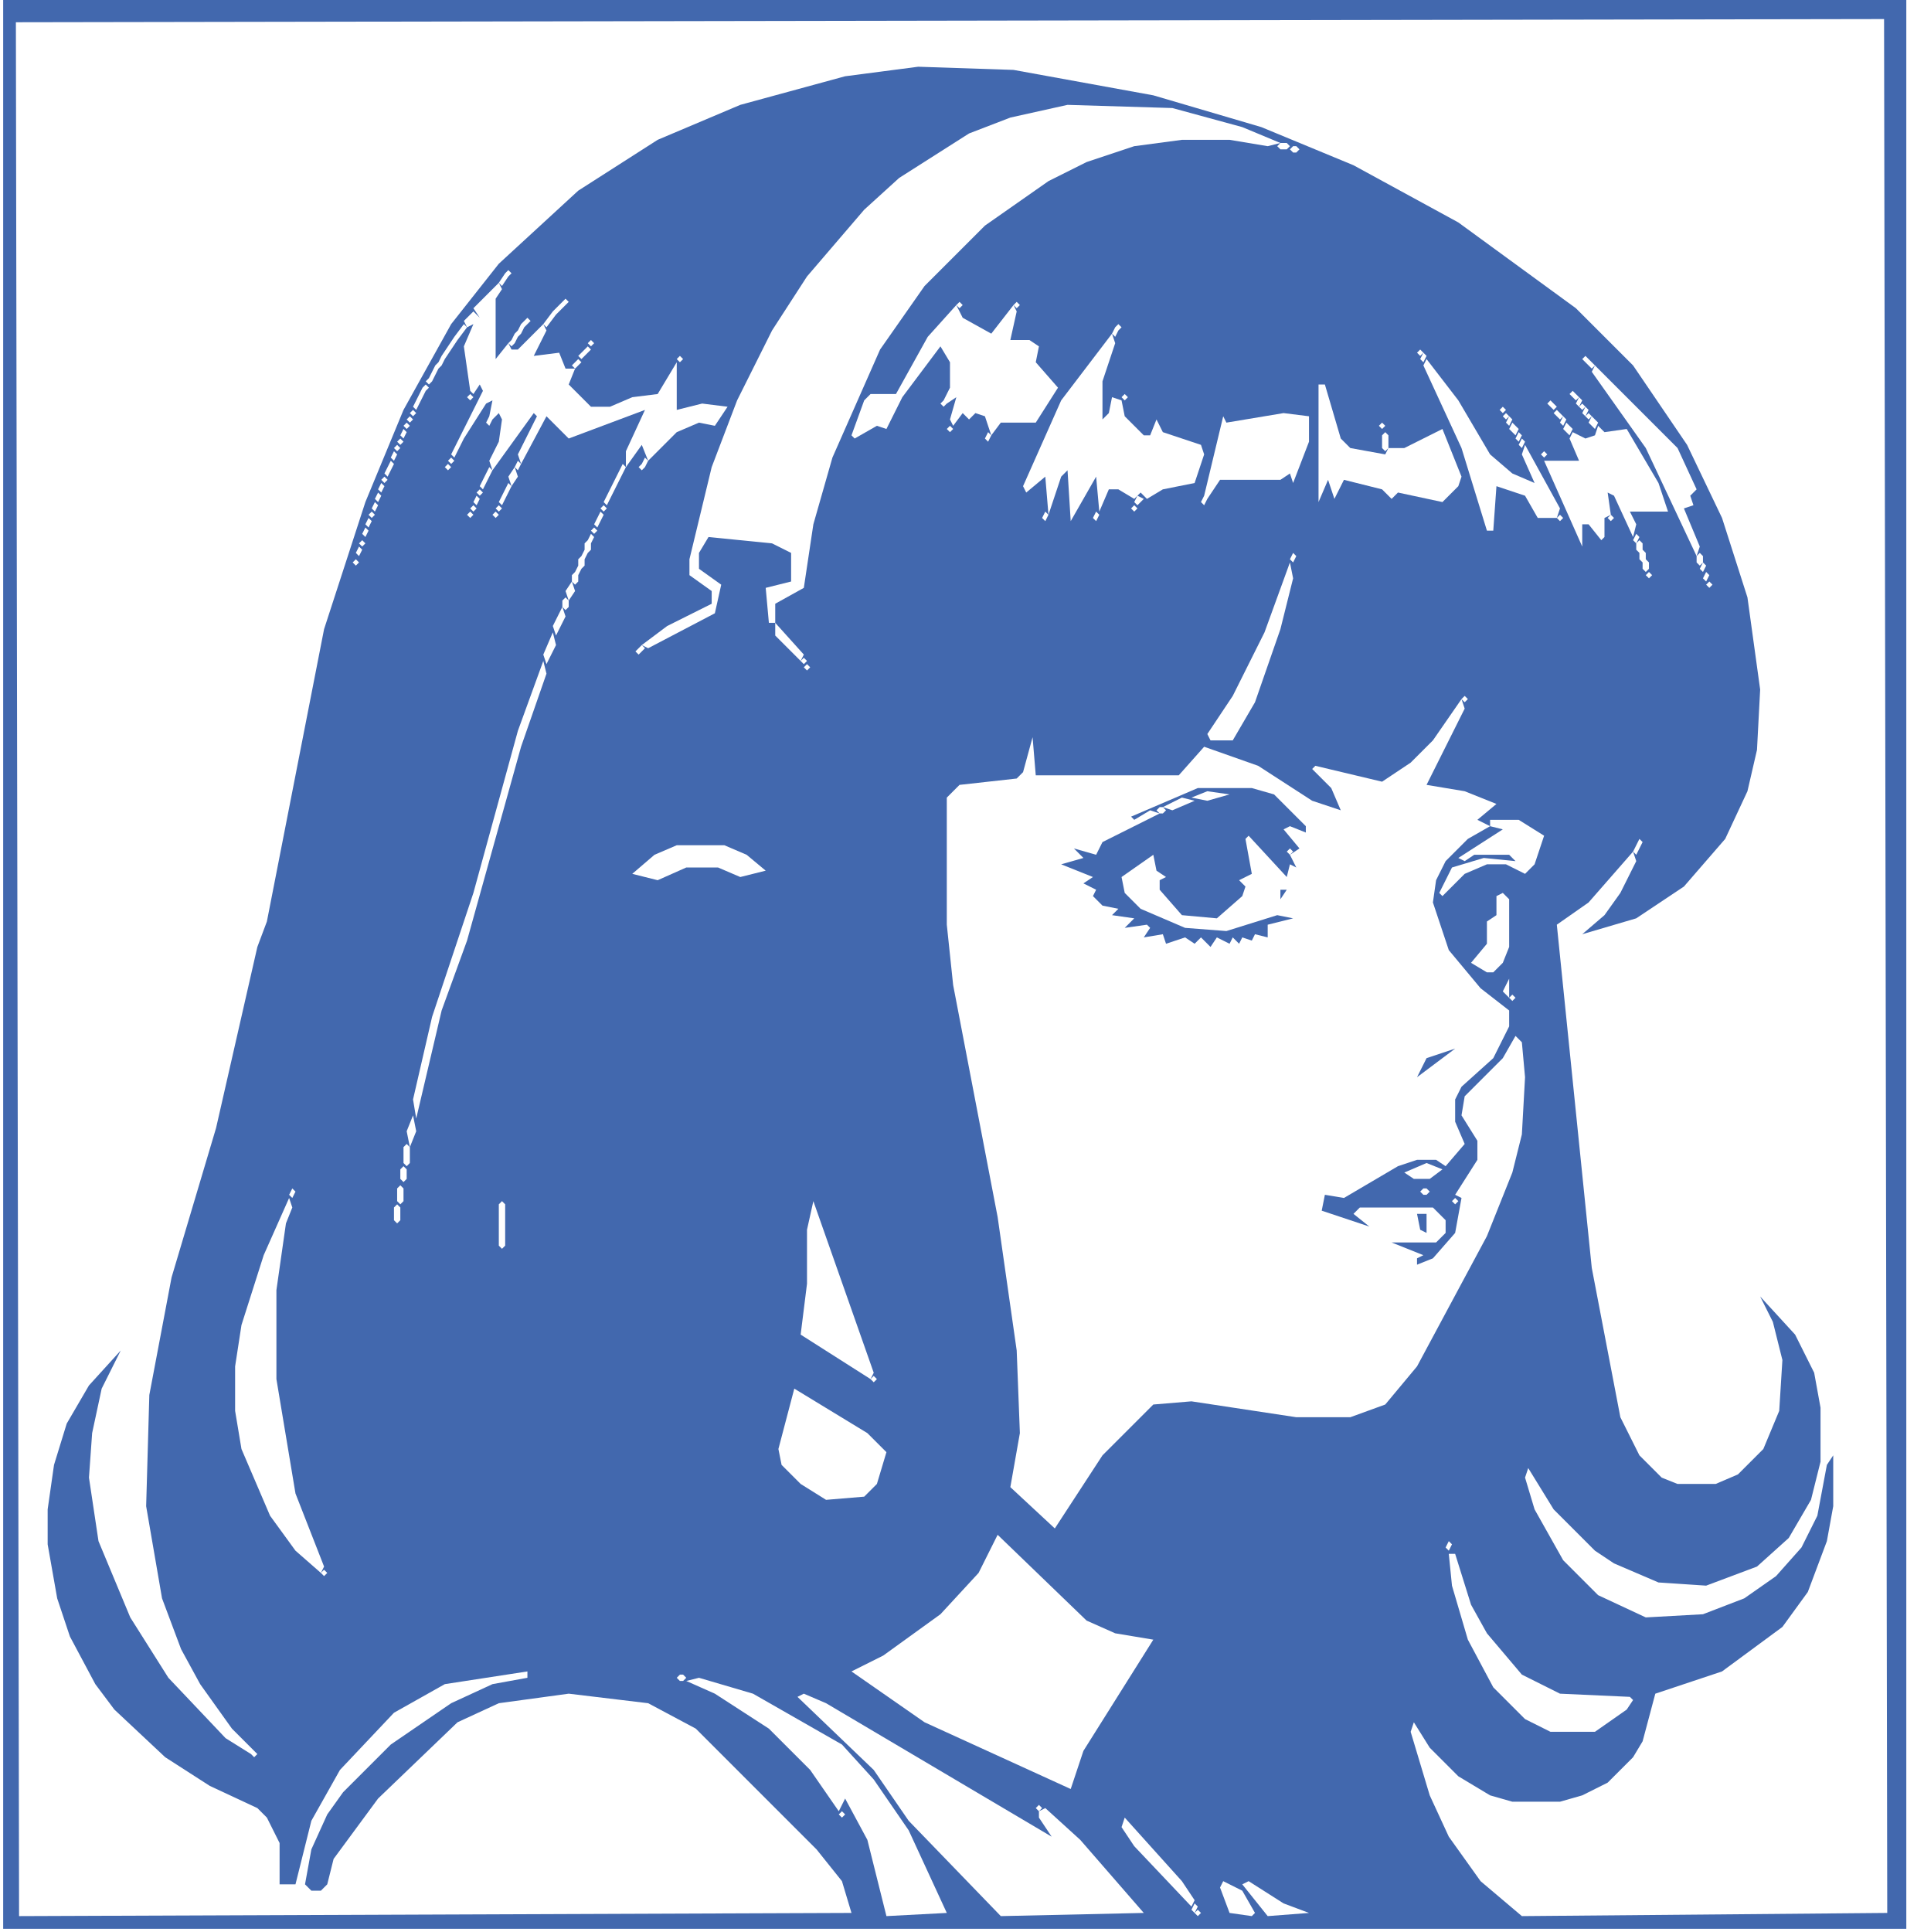
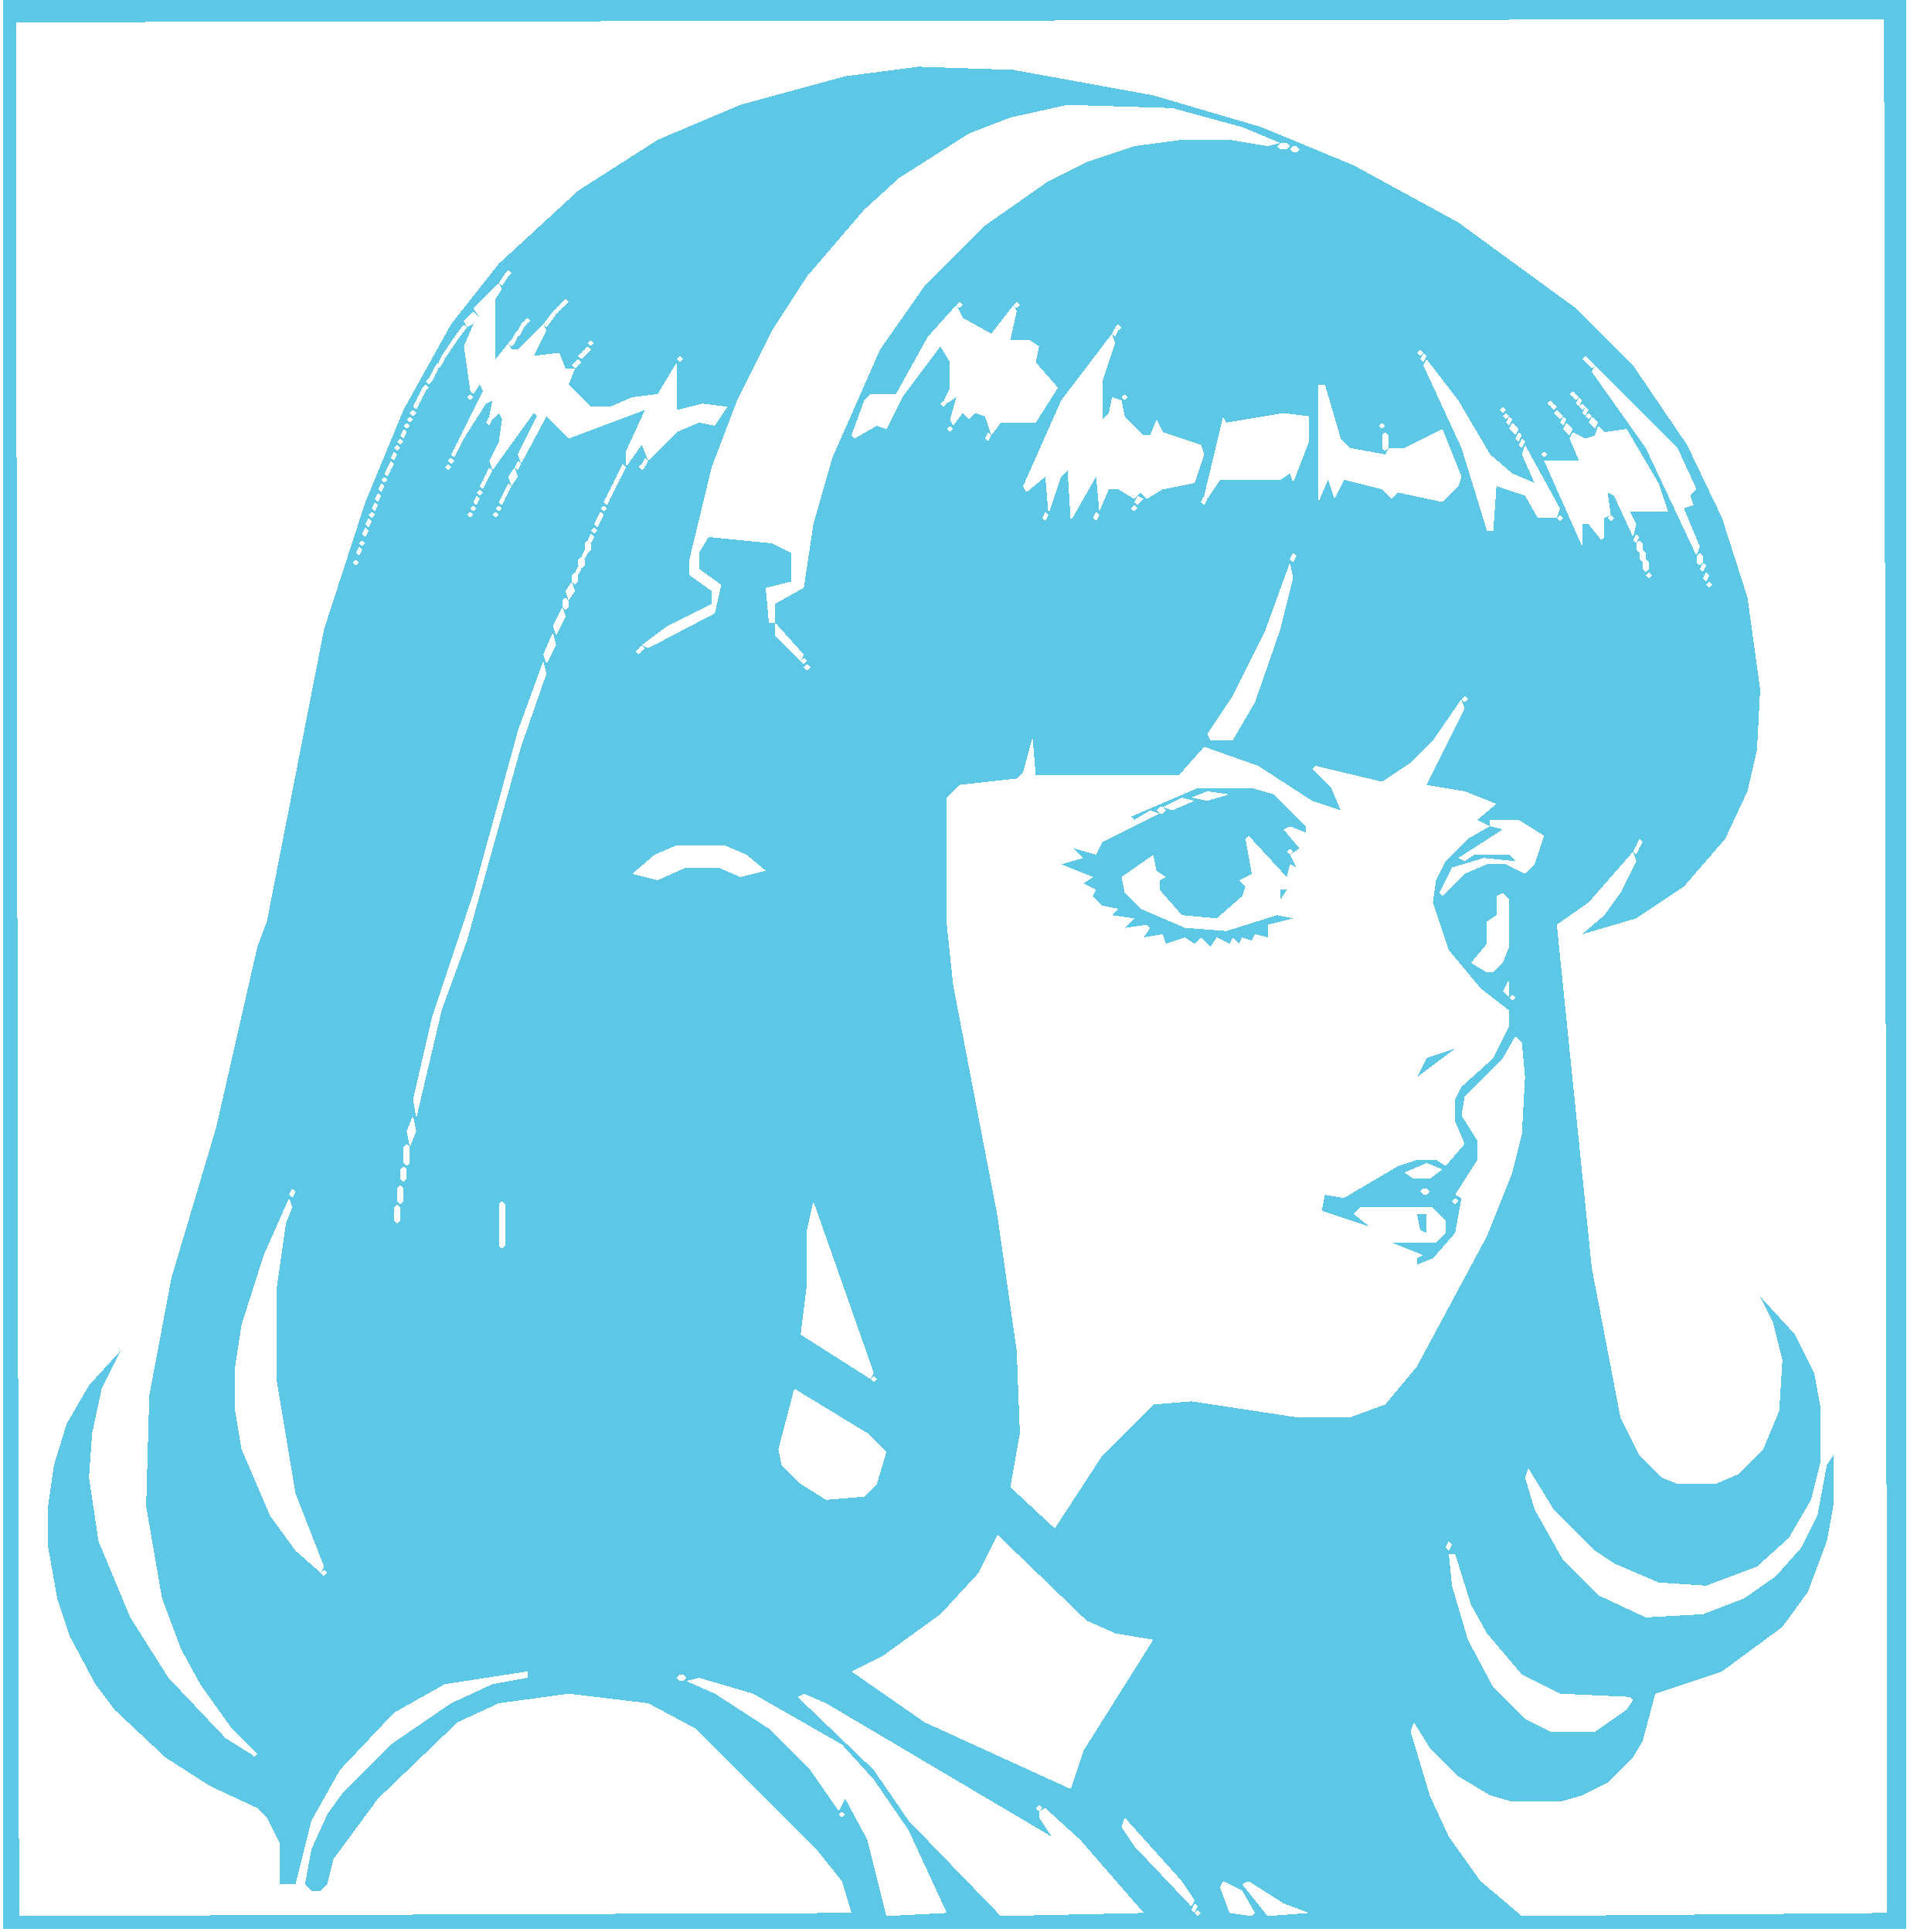
- <svg xmlns="http://www.w3.org/2000/svg" viewBox="0 0 600 608" width="600" height="608">
-   <g transform="translate(600 0) scale(-1 1)" fill="#4268ae" fill-rule="evenodd" stroke="none">
+ <svg xmlns="http://www.w3.org/2000/svg" viewBox="0 0 600 608" shape-rendering="crispEdges">
+   <g transform="translate(600 0) scale(-1 1)" fill="#5cc8e6" fill-rule="evenodd" stroke="none">
    <path d="M 154 382 L 151 382 L 151 388 L 153 387 Z" />
    <path d="M 142 330 L 154 339 L 151 333 Z" />
    <path d="M 195 280 L 197 283 L 197 280 Z" />
    <path d="M 189 260 L 189 262 L 194 260 L 196 261 L 191 267 L 194 269 L 192 273 L 194 272 L 195 276 L 207 263 L 208 264 L 206 275 L 210 277 L 208 279 L 209 282 L 217 289 L 228 288 L 235 280 L 235 277 L 233 276 L 236 274 L 237 269 L 247 276 L 246 281 L 241 286 L 227 292 L 214 293 L 198 288 L 193 289 L 201 291 L 201 295 L 205 294 L 206 296 L 209 295 L 210 297 L 212 295 L 213 297 L 217 295 L 219 298 L 222 295 L 224 297 L 227 295 L 233 297 L 234 294 L 240 295 L 238 292 L 239 291 L 246 292 L 243 289 L 250 288 L 248 286 L 253 285 L 256 282 L 255 280 L 259 278 L 256 276 L 266 272 L 259 270 L 262 267 L 255 269 L 253 265 L 235 256 L 238 255 L 243 258 L 244 257 L 223 248 L 206 248 L 199 250 Z M 193 268 L 194 267 L 195 268 L 194 269 Z M 233 255 L 234 254 L 235 254 L 236 255 L 235 256 L 234 256 Z M 224 252 L 228 251 L 234 254 L 231 255 Z M 213 250 L 220 249 L 225 251 L 220 252 Z" />
    <path d="M 0 0 L 0 607 L 599 607 L 599 0 Z M 222 602 L 223 601 L 224 602 L 223 603 Z M 223 600 L 224 599 L 225 601 L 224 602 Z M 215 592 L 216 594 L 213 602 L 206 603 L 205 602 L 209 595 Z M 209 593 L 201 603 L 188 602 L 196 599 L 207 592 Z M 246 572 L 247 575 L 243 581 L 225 600 L 224 598 L 228 592 Z M 334 571 L 335 570 L 336 571 L 335 572 Z M 272 569 L 273 568 L 274 569 L 273 570 Z M 519 552 L 520 551 L 521 552 L 520 553 Z M 349 534 L 325 557 L 314 573 L 285 603 L 240 602 L 260 579 L 271 569 L 273 570 L 273 572 L 269 578 L 340 536 L 347 533 Z M 384 529 L 375 533 L 358 544 L 345 557 L 336 570 L 334 566 L 327 579 L 321 603 L 302 602 L 314 576 L 325 560 L 335 549 L 363 533 L 380 528 Z M 384 528 L 385 527 L 386 527 L 387 528 L 386 529 L 385 529 Z M 497 495 L 498 494 L 499 495 L 498 496 Z M 144 489 L 143 499 L 138 516 L 130 531 L 120 541 L 112 545 L 98 545 L 88 538 L 86 535 L 87 534 L 109 533 L 121 527 L 132 514 L 137 505 L 142 489 Z M 143 486 L 144 485 L 145 487 L 144 488 Z M 286 483 L 292 495 L 304 508 L 322 521 L 332 526 L 309 542 L 263 563 L 259 551 L 237 516 L 249 514 L 258 510 Z M 350 437 L 355 456 L 354 461 L 348 467 L 340 472 L 328 471 L 324 467 L 321 457 L 327 451 Z M 324 434 L 325 433 L 326 434 L 325 435 Z M 474 380 L 475 379 L 476 380 L 476 381 L 476 382 L 476 383 L 476 384 L 475 385 L 474 384 L 474 383 L 474 382 L 474 381 Z M 441 379 L 442 378 L 443 379 L 443 380 L 443 381 L 443 382 L 443 383 L 443 384 L 443 385 L 443 386 L 443 387 L 443 388 L 443 389 L 443 390 L 443 391 L 443 392 L 442 393 L 441 392 L 441 391 L 441 390 L 441 389 L 441 388 L 441 387 L 441 386 L 441 385 L 441 384 L 441 383 L 441 382 L 441 381 L 441 380 Z M 344 378 L 346 387 L 346 404 L 348 420 L 326 434 L 325 432 Z M 509 377 L 517 395 L 524 417 L 526 430 L 526 444 L 524 456 L 515 477 L 507 488 L 499 495 L 498 493 L 507 470 L 513 434 L 513 406 L 510 385 L 508 380 Z M 141 378 L 142 377 L 143 378 L 142 379 Z M 507 375 L 508 374 L 509 376 L 508 377 Z M 150 375 L 151 374 L 152 374 L 153 375 L 152 376 L 151 376 Z M 473 374 L 474 373 L 475 374 L 475 375 L 475 376 L 475 377 L 475 378 L 474 379 L 473 378 L 473 377 L 473 376 L 473 375 Z M 472 368 L 473 367 L 474 368 L 474 369 L 474 370 L 474 371 L 473 372 L 472 371 L 472 370 L 472 369 Z M 146 368 L 151 366 L 158 369 L 155 371 L 150 371 Z M 471 361 L 472 360 L 473 361 L 473 362 L 473 363 L 473 364 L 473 365 L 473 366 L 472 367 L 471 366 L 471 365 L 471 364 L 471 363 L 471 362 Z M 470 351 L 472 356 L 471 361 L 469 356 Z M 123 314 L 124 313 L 125 314 L 124 315 Z M 125 308 L 127 312 L 125 314 Z M 127 281 L 129 282 L 129 288 L 132 290 L 132 297 L 137 303 L 132 306 L 130 306 L 127 303 L 125 298 L 125 283 Z M 359 274 L 365 269 L 372 266 L 387 266 L 394 269 L 401 275 L 393 277 L 384 273 L 374 273 L 367 276 Z M 84 267 L 85 266 L 86 268 L 85 269 Z M 83 265 L 84 264 L 85 266 L 84 267 Z M 114 263 L 122 258 L 131 258 L 131 260 L 127 261 L 141 270 L 139 271 L 136 269 L 125 269 L 123 271 L 133 270 L 143 273 L 147 281 L 146 282 L 139 275 L 132 272 L 126 272 L 120 275 L 117 272 Z M 140 220 L 149 233 L 156 240 L 165 246 L 186 241 L 187 242 L 181 248 L 178 255 L 187 252 L 204 241 L 221 235 L 229 244 L 274 244 L 275 232 L 278 243 L 280 245 L 298 247 L 302 251 L 302 291 L 300 310 L 286 383 L 280 425 L 279 451 L 282 468 L 268 481 L 253 458 L 237 442 L 225 441 L 192 446 L 175 446 L 164 442 L 154 430 L 132 389 L 124 369 L 121 357 L 120 339 L 121 328 L 123 326 L 127 333 L 139 345 L 140 351 L 135 359 L 135 365 L 142 376 L 140 377 L 142 388 L 149 396 L 154 398 L 154 396 L 152 395 L 162 391 L 148 391 L 145 388 L 145 384 L 149 380 L 172 380 L 174 382 L 169 386 L 184 381 L 183 376 L 177 377 L 160 367 L 154 365 L 148 365 L 145 367 L 139 360 L 142 353 L 142 346 L 140 342 L 130 333 L 125 323 L 125 318 L 134 311 L 144 299 L 149 284 L 148 277 L 145 271 L 138 264 L 131 260 L 135 258 L 129 253 L 139 249 L 151 247 L 139 223 Z M 138 220 L 139 219 L 140 220 L 139 221 Z M 345 210 L 346 209 L 347 210 L 346 211 Z M 429 208 L 437 230 L 451 281 L 464 320 L 470 346 L 469 352 L 461 318 L 453 296 L 436 235 L 428 212 Z M 346 208 L 347 207 L 348 208 L 347 209 Z M 398 205 L 399 204 L 400 205 L 399 206 Z M 397 204 L 398 203 L 399 204 L 398 205 Z M 426 199 L 429 206 L 428 209 L 425 203 Z M 356 196 L 356 200 L 348 208 L 347 206 Z M 423 191 L 426 197 L 425 200 L 422 194 Z M 421 189 L 422 188 L 423 189 L 423 190 L 423 191 L 422 192 L 421 191 L 421 190 Z M 420 183 L 422 186 L 421 189 L 419 186 Z M 61 184 L 62 183 L 63 184 L 62 185 Z M 418 181 L 419 180 L 420 181 L 420 182 L 420 183 L 419 184 L 418 183 L 418 182 Z M 80 181 L 81 180 L 82 181 L 81 182 Z M 62 181 L 63 180 L 64 182 L 63 183 Z M 417 179 L 418 178 L 419 180 L 418 181 Z M 194 177 L 202 199 L 212 219 L 220 231 L 219 233 L 212 233 L 205 221 L 197 198 L 193 182 Z M 63 178 L 64 177 L 65 179 L 64 180 Z M 487 177 L 488 176 L 489 177 L 488 178 Z M 81 177 L 82 176 L 83 177 L 83 178 L 83 179 L 82 180 L 81 179 L 81 178 Z M 416 176 L 417 175 L 418 176 L 418 177 L 418 178 L 417 179 L 416 178 L 416 177 Z M 192 175 L 193 174 L 194 176 L 193 177 Z M 64 175 L 65 174 L 66 175 L 66 176 L 66 177 L 65 178 L 64 177 L 64 176 Z M 415 174 L 416 173 L 417 175 L 416 176 Z M 82 174 L 83 173 L 84 174 L 84 175 L 84 176 L 83 177 L 82 176 L 82 175 Z M 486 173 L 487 172 L 488 174 L 487 175 Z M 485 171 L 486 170 L 487 171 L 486 172 Z M 414 171 L 415 170 L 416 171 L 416 172 L 416 173 L 415 174 L 414 173 L 414 172 Z M 83 171 L 84 170 L 85 171 L 85 172 L 85 173 L 84 174 L 83 173 L 83 172 Z M 413 169 L 414 168 L 415 170 L 414 171 Z M 84 169 L 85 168 L 86 170 L 85 171 Z M 484 167 L 485 166 L 486 168 L 485 169 Z M 412 167 L 413 166 L 414 167 L 413 168 Z M 483 164 L 484 163 L 485 165 L 484 166 Z M 411 164 L 412 163 L 413 165 L 412 166 Z M 108 163 L 109 162 L 110 163 L 109 164 Z M 92 163 L 93 162 L 94 163 L 93 164 Z M 482 162 L 483 161 L 484 162 L 483 163 Z M 451 162 L 452 161 L 453 162 L 452 163 Z M 443 162 L 444 161 L 445 162 L 444 163 Z M 410 162 L 411 161 L 412 163 L 411 164 Z M 270 162 L 271 161 L 272 163 L 271 164 Z M 254 162 L 255 161 L 256 163 L 255 164 Z M 450 160 L 451 159 L 452 160 L 451 161 Z M 442 160 L 443 159 L 444 160 L 443 161 Z M 409 160 L 410 159 L 411 160 L 410 161 Z M 242 160 L 243 159 L 244 160 L 243 161 Z M 481 159 L 482 158 L 483 160 L 482 161 Z M 449 157 L 450 156 L 451 158 L 450 159 Z M 441 157 L 442 156 L 443 158 L 442 159 Z M 408 157 L 409 156 L 410 158 L 409 159 Z M 240 157 L 242 156 L 243 158 L 242 159 Z M 220 157 L 221 156 L 222 158 L 221 159 Z M 480 156 L 481 155 L 482 157 L 481 158 Z M 448 155 L 449 154 L 450 155 L 449 156 Z M 440 155 L 441 154 L 442 156 L 441 157 Z M 407 155 L 408 154 L 409 156 L 408 157 Z M 479 153 L 480 152 L 481 154 L 480 155 Z M 439 153 L 440 152 L 441 154 L 440 155 Z M 406 153 L 407 152 L 408 154 L 407 155 Z M 447 152 L 448 151 L 449 153 L 448 154 Z M 478 151 L 479 150 L 480 151 L 479 152 Z M 405 151 L 406 150 L 407 152 L 406 153 Z M 446 150 L 447 149 L 448 151 L 447 152 Z M 404 149 L 405 148 L 406 150 L 405 151 Z M 477 148 L 478 147 L 479 149 L 478 150 Z M 445 148 L 446 147 L 447 149 L 446 150 Z M 438 147 L 440 150 L 439 153 L 437 150 Z M 458 147 L 459 146 L 460 147 L 459 148 Z M 403 147 L 404 146 L 405 148 L 404 149 Z M 397 147 L 398 146 L 399 147 L 398 148 Z M 476 146 L 477 145 L 478 147 L 477 148 Z M 436 146 L 437 145 L 438 147 L 437 148 Z M 457 145 L 458 144 L 459 145 L 458 146 Z M 396 145 L 397 144 L 398 146 L 397 147 Z M 475 143 L 476 142 L 477 144 L 476 145 Z M 113 143 L 114 142 L 115 143 L 114 144 Z M 456 142 L 457 141 L 458 143 L 457 144 Z M 474 141 L 475 140 L 476 141 L 475 142 Z M 455 140 L 456 139 L 457 141 L 456 142 Z M 473 139 L 474 138 L 475 139 L 474 140 Z M 120 139 L 121 138 L 122 140 L 121 141 Z M 454 138 L 455 137 L 456 139 L 455 140 Z M 288 137 L 289 136 L 290 138 L 289 139 Z M 163 137 L 164 136 L 165 137 L 165 138 L 165 139 L 165 140 L 165 141 L 164 142 L 163 141 L 163 140 L 163 139 L 163 138 Z M 121 137 L 122 136 L 123 138 L 122 139 Z M 472 136 L 473 135 L 474 137 L 473 138 Z M 300 135 L 301 134 L 302 135 L 301 136 Z M 88 135 L 95 136 L 97 134 L 98 137 L 101 138 L 105 136 L 106 138 L 103 145 L 114 145 L 102 172 L 102 165 L 100 165 L 96 170 L 95 169 L 95 163 L 93 162 L 94 155 L 92 156 L 86 169 L 85 165 L 87 161 L 75 161 L 78 152 Z M 471 134 L 472 133 L 473 134 L 472 135 Z M 164 134 L 165 133 L 166 134 L 165 135 Z M 124 133 L 125 135 L 123 137 L 122 135 Z M 107 133 L 108 135 L 106 137 L 105 135 Z M 470 132 L 471 131 L 472 132 L 471 133 Z M 445 132 L 446 131 L 447 133 L 446 134 Z M 124 132 L 125 131 L 126 133 L 125 134 Z M 107 132 L 108 131 L 109 133 L 108 134 Z M 99 131 L 100 133 L 98 135 L 97 133 Z M 188 131 L 196 130 L 214 133 L 215 131 L 221 156 L 220 157 L 216 151 L 197 151 L 194 149 L 193 152 L 188 139 Z M 125 131 L 126 130 L 127 131 L 126 132 Z M 108 131 L 109 130 L 110 131 L 109 132 Z M 99 131 L 100 130 L 101 131 L 100 132 Z M 469 130 L 470 129 L 471 130 L 470 131 Z M 109 130 L 110 129 L 111 130 L 110 131 Z M 126 129 L 127 128 L 128 129 L 127 130 Z M 100 129 L 101 128 L 102 130 L 101 131 Z M 110 128 L 111 127 L 112 128 L 111 129 Z M 101 128 L 102 127 L 103 128 L 102 129 Z M 468 127 L 469 126 L 470 128 L 469 129 Z M 302 127 L 303 126 L 304 127 L 303 128 Z M 111 127 L 112 126 L 113 127 L 112 128 Z M 102 126 L 103 125 L 104 127 L 103 128 Z M 467 125 L 468 124 L 469 126 L 468 127 Z M 451 125 L 452 124 L 453 125 L 452 126 Z M 245 125 L 246 124 L 247 125 L 246 126 Z M 103 125 L 104 124 L 105 125 L 104 126 Z M 104 124 L 105 123 L 106 124 L 105 125 Z M 466 123 L 467 122 L 468 124 L 467 125 Z M 465 122 L 466 121 L 467 122 L 466 123 Z M 185 121 L 185 158 L 182 151 L 180 157 L 177 151 L 165 154 L 162 157 L 160 155 L 146 158 L 141 153 L 140 150 L 146 135 L 158 141 L 163 141 L 164 143 L 175 141 L 178 138 L 183 121 Z M 464 120 L 465 119 L 466 120 L 465 121 Z M 463 118 L 464 117 L 465 119 L 464 120 Z M 462 116 L 463 115 L 464 117 L 463 118 Z M 98 115 L 99 117 L 82 141 L 66 175 L 65 172 L 70 160 L 67 159 L 68 156 L 66 154 L 72 141 Z M 461 115 L 462 114 L 463 115 L 462 116 Z M 418 115 L 419 114 L 420 115 L 419 116 Z M 98 115 L 99 114 L 100 115 L 99 116 Z M 417 114 L 418 113 L 419 114 L 418 115 Z M 151 113 L 152 115 L 140 141 L 132 167 L 130 167 L 129 153 L 120 156 L 116 163 L 110 163 L 109 160 L 120 140 L 121 143 L 117 152 L 124 149 L 131 143 L 141 126 Z M 99 114 L 100 113 L 101 114 L 100 115 Z M 460 113 L 461 112 L 462 114 L 461 115 Z M 385 113 L 386 112 L 387 113 L 386 114 Z M 100 113 L 101 112 L 102 113 L 101 114 Z M 416 112 L 417 111 L 418 112 L 417 113 Z M 151 112 L 152 111 L 153 113 L 152 114 Z M 415 111 L 416 110 L 417 111 L 416 112 Z M 152 111 L 153 110 L 154 111 L 153 112 Z M 458 110 L 459 109 L 461 112 L 460 113 Z M 414 110 L 415 109 L 416 110 L 415 111 Z M 438 108 L 439 107 L 440 108 L 439 109 Z M 413 108 L 414 107 L 415 108 L 414 109 Z M 456 107 L 457 106 L 459 109 L 458 110 Z M 437 106 L 438 105 L 439 107 L 438 108 Z M 250 105 L 266 126 L 278 153 L 277 155 L 271 150 L 270 162 L 266 150 L 264 148 L 263 164 L 255 150 L 254 161 L 251 154 L 248 154 L 243 157 L 241 155 L 239 157 L 234 154 L 224 152 L 221 143 L 222 140 L 234 136 L 236 132 L 238 137 L 240 137 L 246 131 L 247 126 L 250 125 L 251 130 L 253 132 L 253 120 L 249 108 Z M 436 105 L 437 104 L 438 105 L 437 106 Z M 248 104 L 249 103 L 250 105 L 249 106 Z M 453 103 L 454 102 L 457 106 L 456 107 Z M 435 103 L 436 102 L 437 104 L 436 105 Z M 247 103 L 248 102 L 249 103 L 248 104 Z M 434 102 L 435 101 L 436 102 L 435 103 Z M 433 101 L 434 100 L 435 101 L 434 102 Z M 425 99 L 426 98 L 429 102 L 428 103 Z M 424 98 L 425 97 L 426 98 L 425 99 Z M 423 97 L 424 96 L 425 97 L 424 98 Z M 267 122 L 274 114 L 273 109 L 276 107 L 282 107 L 280 98 L 281 96 L 288 105 L 297 100 L 299 96 L 308 106 L 318 124 L 326 124 L 328 126 L 332 137 L 331 138 L 324 134 L 321 135 L 316 125 L 304 109 L 301 114 L 301 122 L 303 126 L 302 127 L 299 125 L 301 132 L 300 134 L 297 130 L 295 132 L 293 130 L 290 131 L 288 137 L 285 133 L 274 133 Z M 422 96 L 423 95 L 424 96 L 423 97 Z M 297 96 L 298 95 L 299 96 L 298 97 Z M 279 96 L 280 95 L 281 96 L 280 97 Z M 421 95 L 422 94 L 423 95 L 422 96 Z M 454 101 L 453 103 L 451 102 L 454 109 L 452 123 L 451 124 L 449 121 L 448 123 L 455 137 L 454 138 L 447 127 L 445 126 L 446 131 L 445 132 L 443 130 L 442 132 L 443 139 L 446 145 L 445 148 L 432 130 L 431 131 L 437 143 L 436 146 L 428 131 L 421 138 L 397 129 L 403 142 L 403 147 L 398 140 L 396 145 L 387 136 L 380 133 L 375 134 L 371 128 L 379 127 L 387 129 L 387 114 L 393 124 L 401 125 L 408 128 L 414 128 L 421 121 L 419 116 L 422 116 L 424 111 L 432 112 L 428 104 L 429 102 L 437 110 L 439 110 L 440 108 L 444 113 L 444 94 L 442 91 L 443 89 L 451 97 L 449 100 L 451 98 Z M 440 87 L 441 86 L 443 89 L 442 90 Z M 439 86 L 440 85 L 441 86 L 440 87 Z M 191 47 L 192 46 L 193 46 L 194 47 L 193 48 L 192 48 Z M 194 46 L 195 45 L 196 45 L 197 45 L 198 46 L 197 47 L 196 47 L 195 47 Z M 197 45 L 209 40 L 231 34 L 264 33 L 282 37 L 295 42 L 317 56 L 328 66 L 346 87 L 357 104 L 368 126 L 376 147 L 383 176 L 383 181 L 376 186 L 376 190 L 390 197 L 398 203 L 396 204 L 375 193 L 373 184 L 380 179 L 380 174 L 377 169 L 357 171 L 351 174 L 351 183 L 359 185 L 358 196 L 356 196 L 356 190 L 347 185 L 344 165 L 338 144 L 323 110 L 309 90 L 290 71 L 270 57 L 258 51 L 243 46 L 228 44 L 213 44 L 201 46 Z M 7 6 L 595 7 L 594 603 L 332 602 L 335 592 L 343 582 L 381 544 L 396 536 L 421 533 L 443 536 L 456 542 L 481 566 L 495 585 L 497 593 L 499 595 L 502 595 L 504 593 L 502 582 L 497 571 L 492 564 L 477 549 L 458 536 L 445 530 L 434 528 L 434 526 L 460 530 L 476 539 L 493 557 L 502 573 L 507 593 L 512 593 L 512 580 L 516 572 L 519 569 L 534 562 L 548 553 L 564 538 L 570 530 L 578 515 L 582 503 L 585 486 L 585 475 L 583 461 L 579 448 L 572 436 L 562 425 L 568 437 L 571 451 L 572 465 L 569 485 L 559 509 L 547 528 L 529 547 L 521 552 L 520 551 L 527 544 L 537 530 L 543 519 L 549 503 L 554 474 L 553 439 L 546 402 L 532 355 L 519 298 L 516 290 L 498 198 L 485 158 L 473 129 L 458 102 L 443 83 L 418 60 L 393 44 L 367 33 L 334 24 L 311 21 L 281 22 L 237 30 L 203 40 L 174 52 L 141 70 L 104 97 L 86 115 L 69 140 L 58 163 L 50 188 L 46 217 L 47 236 L 50 249 L 57 264 L 70 279 L 85 289 L 102 294 L 95 288 L 90 281 L 85 271 L 86 268 L 100 284 L 110 291 L 99 399 L 90 446 L 84 458 L 77 465 L 72 467 L 60 467 L 53 464 L 45 456 L 40 444 L 39 428 L 42 416 L 46 408 L 35 420 L 29 432 L 27 443 L 27 460 L 30 472 L 37 484 L 47 493 L 63 499 L 78 498 L 92 492 L 98 488 L 111 475 L 119 462 L 120 465 L 117 475 L 108 491 L 97 502 L 82 509 L 64 508 L 51 503 L 41 496 L 33 487 L 28 477 L 25 461 L 23 458 L 23 474 L 25 485 L 31 501 L 39 512 L 58 526 L 79 533 L 83 548 L 86 553 L 94 561 L 102 565 L 109 567 L 124 567 L 131 565 L 141 559 L 150 550 L 155 542 L 156 545 L 150 565 L 144 578 L 134 592 L 121 603 L 6 602 Z" />
  </g>
</svg>
